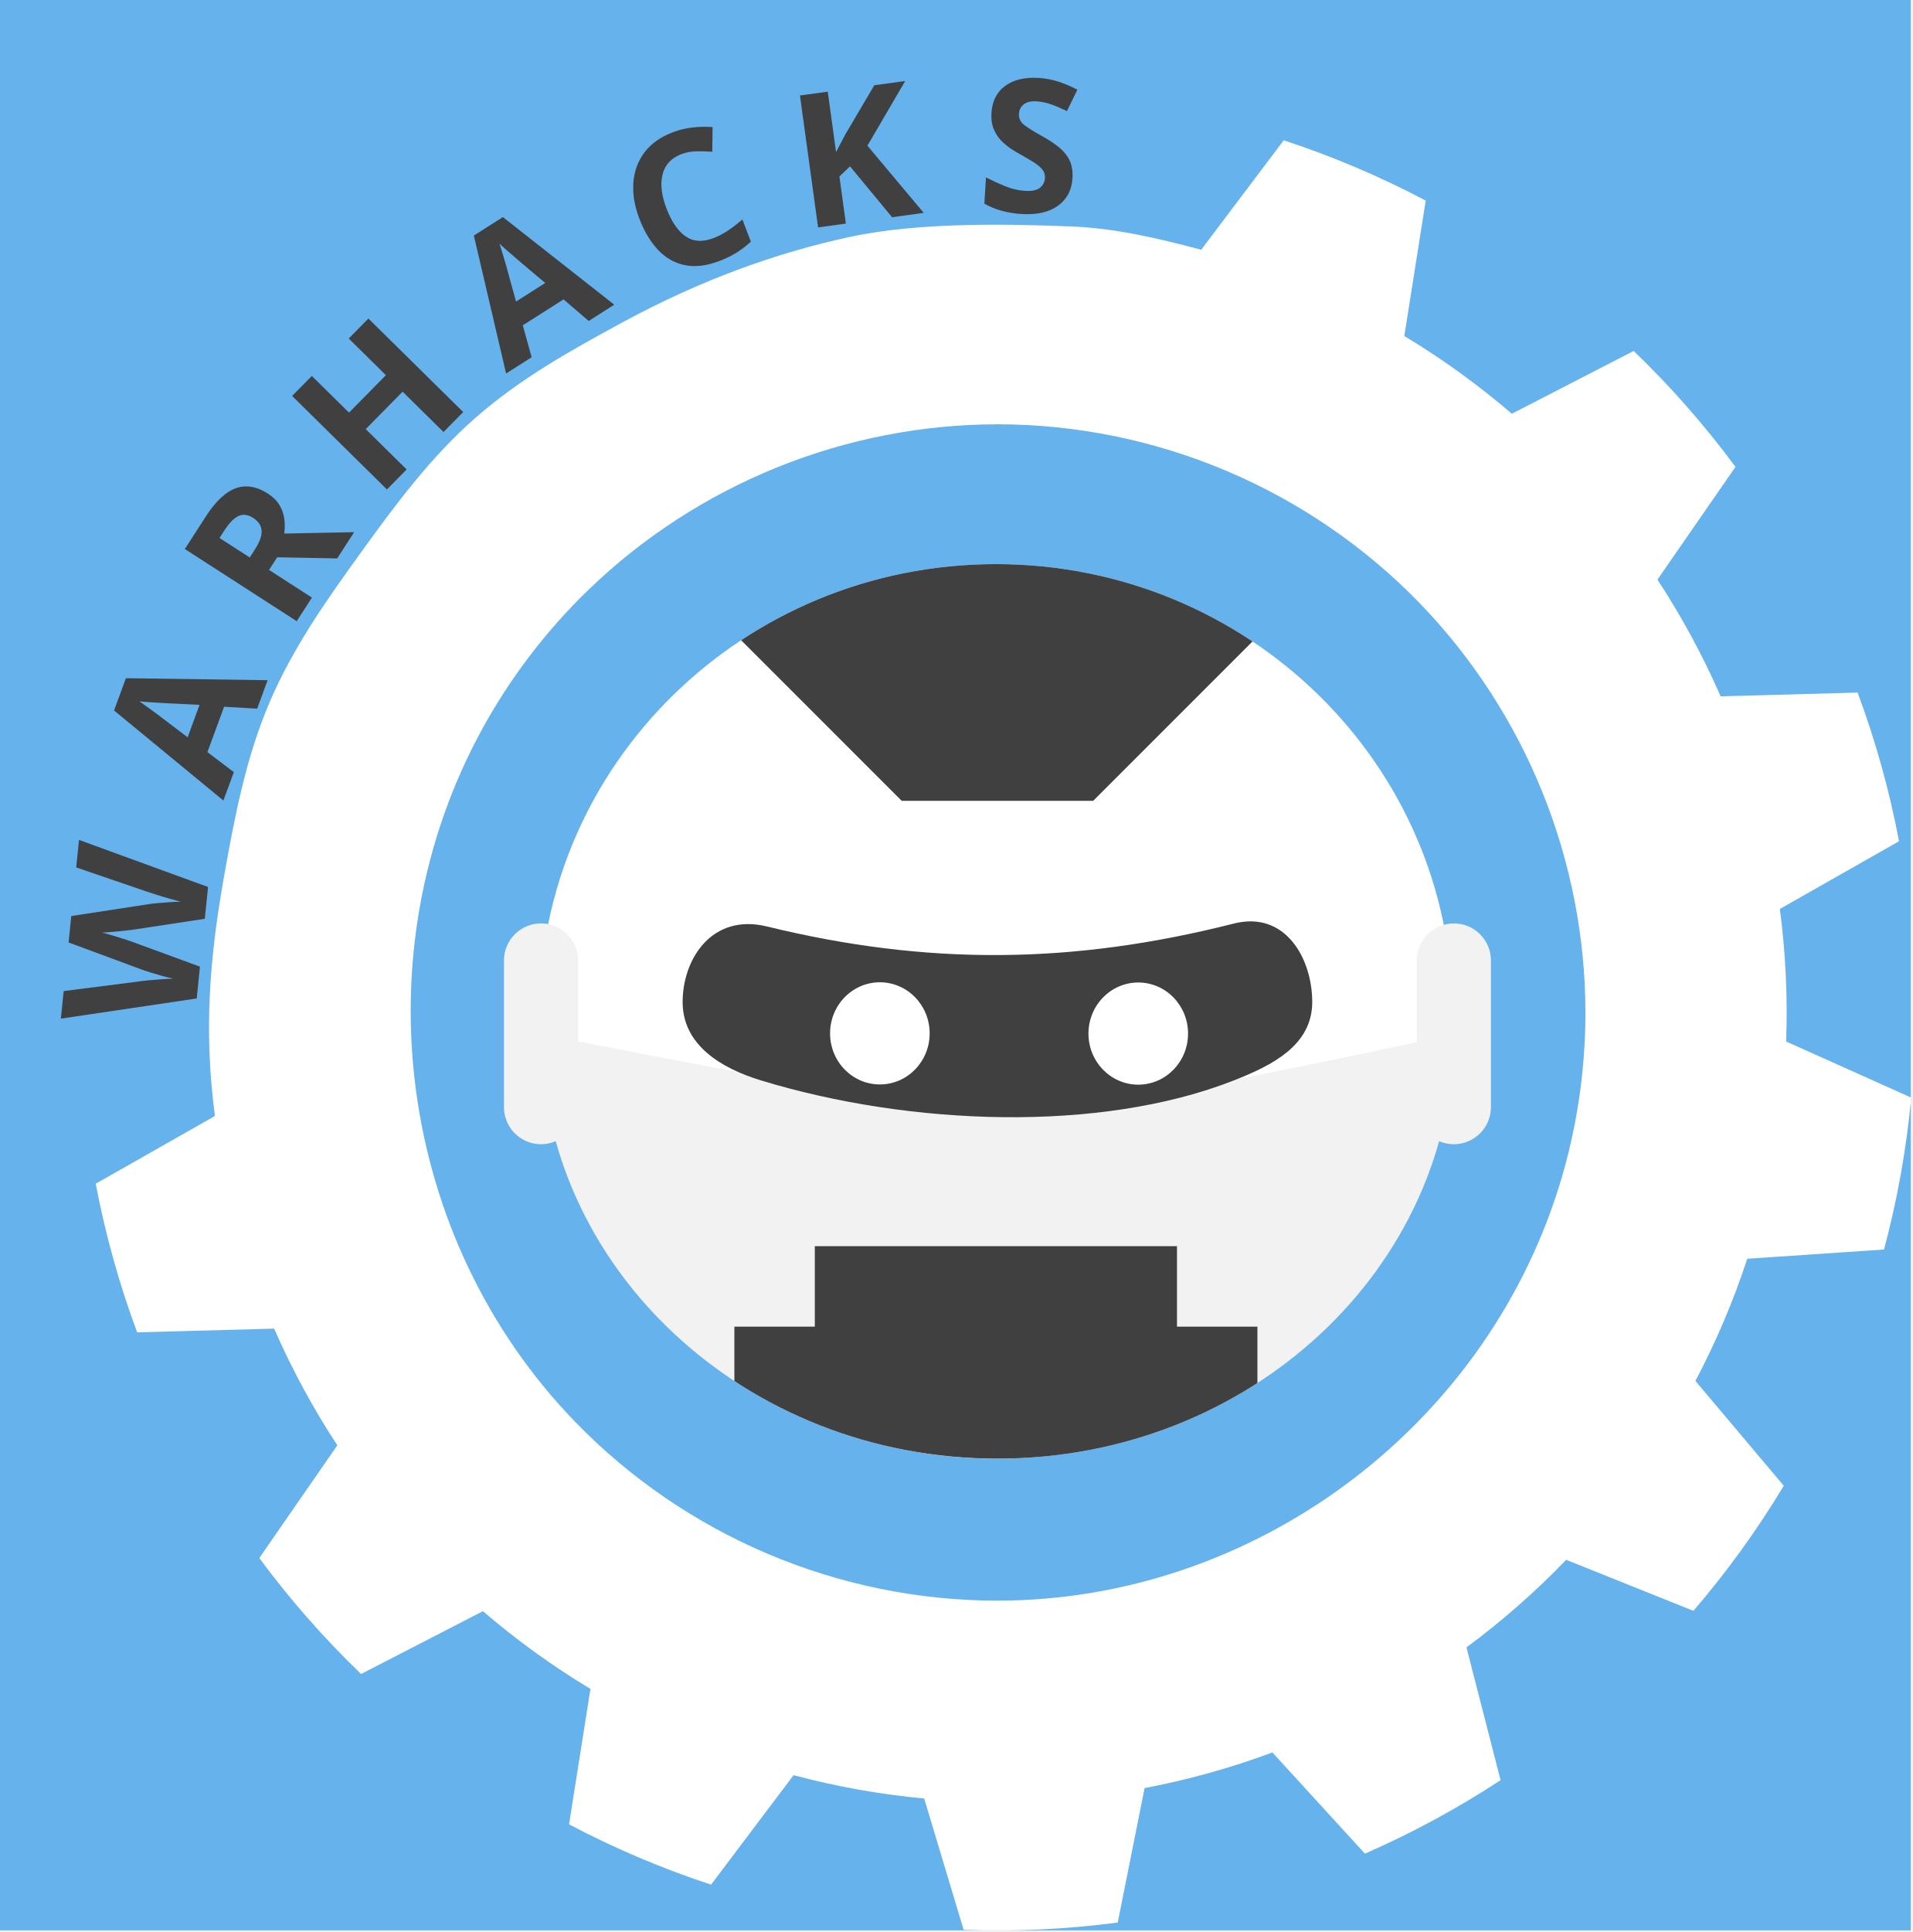
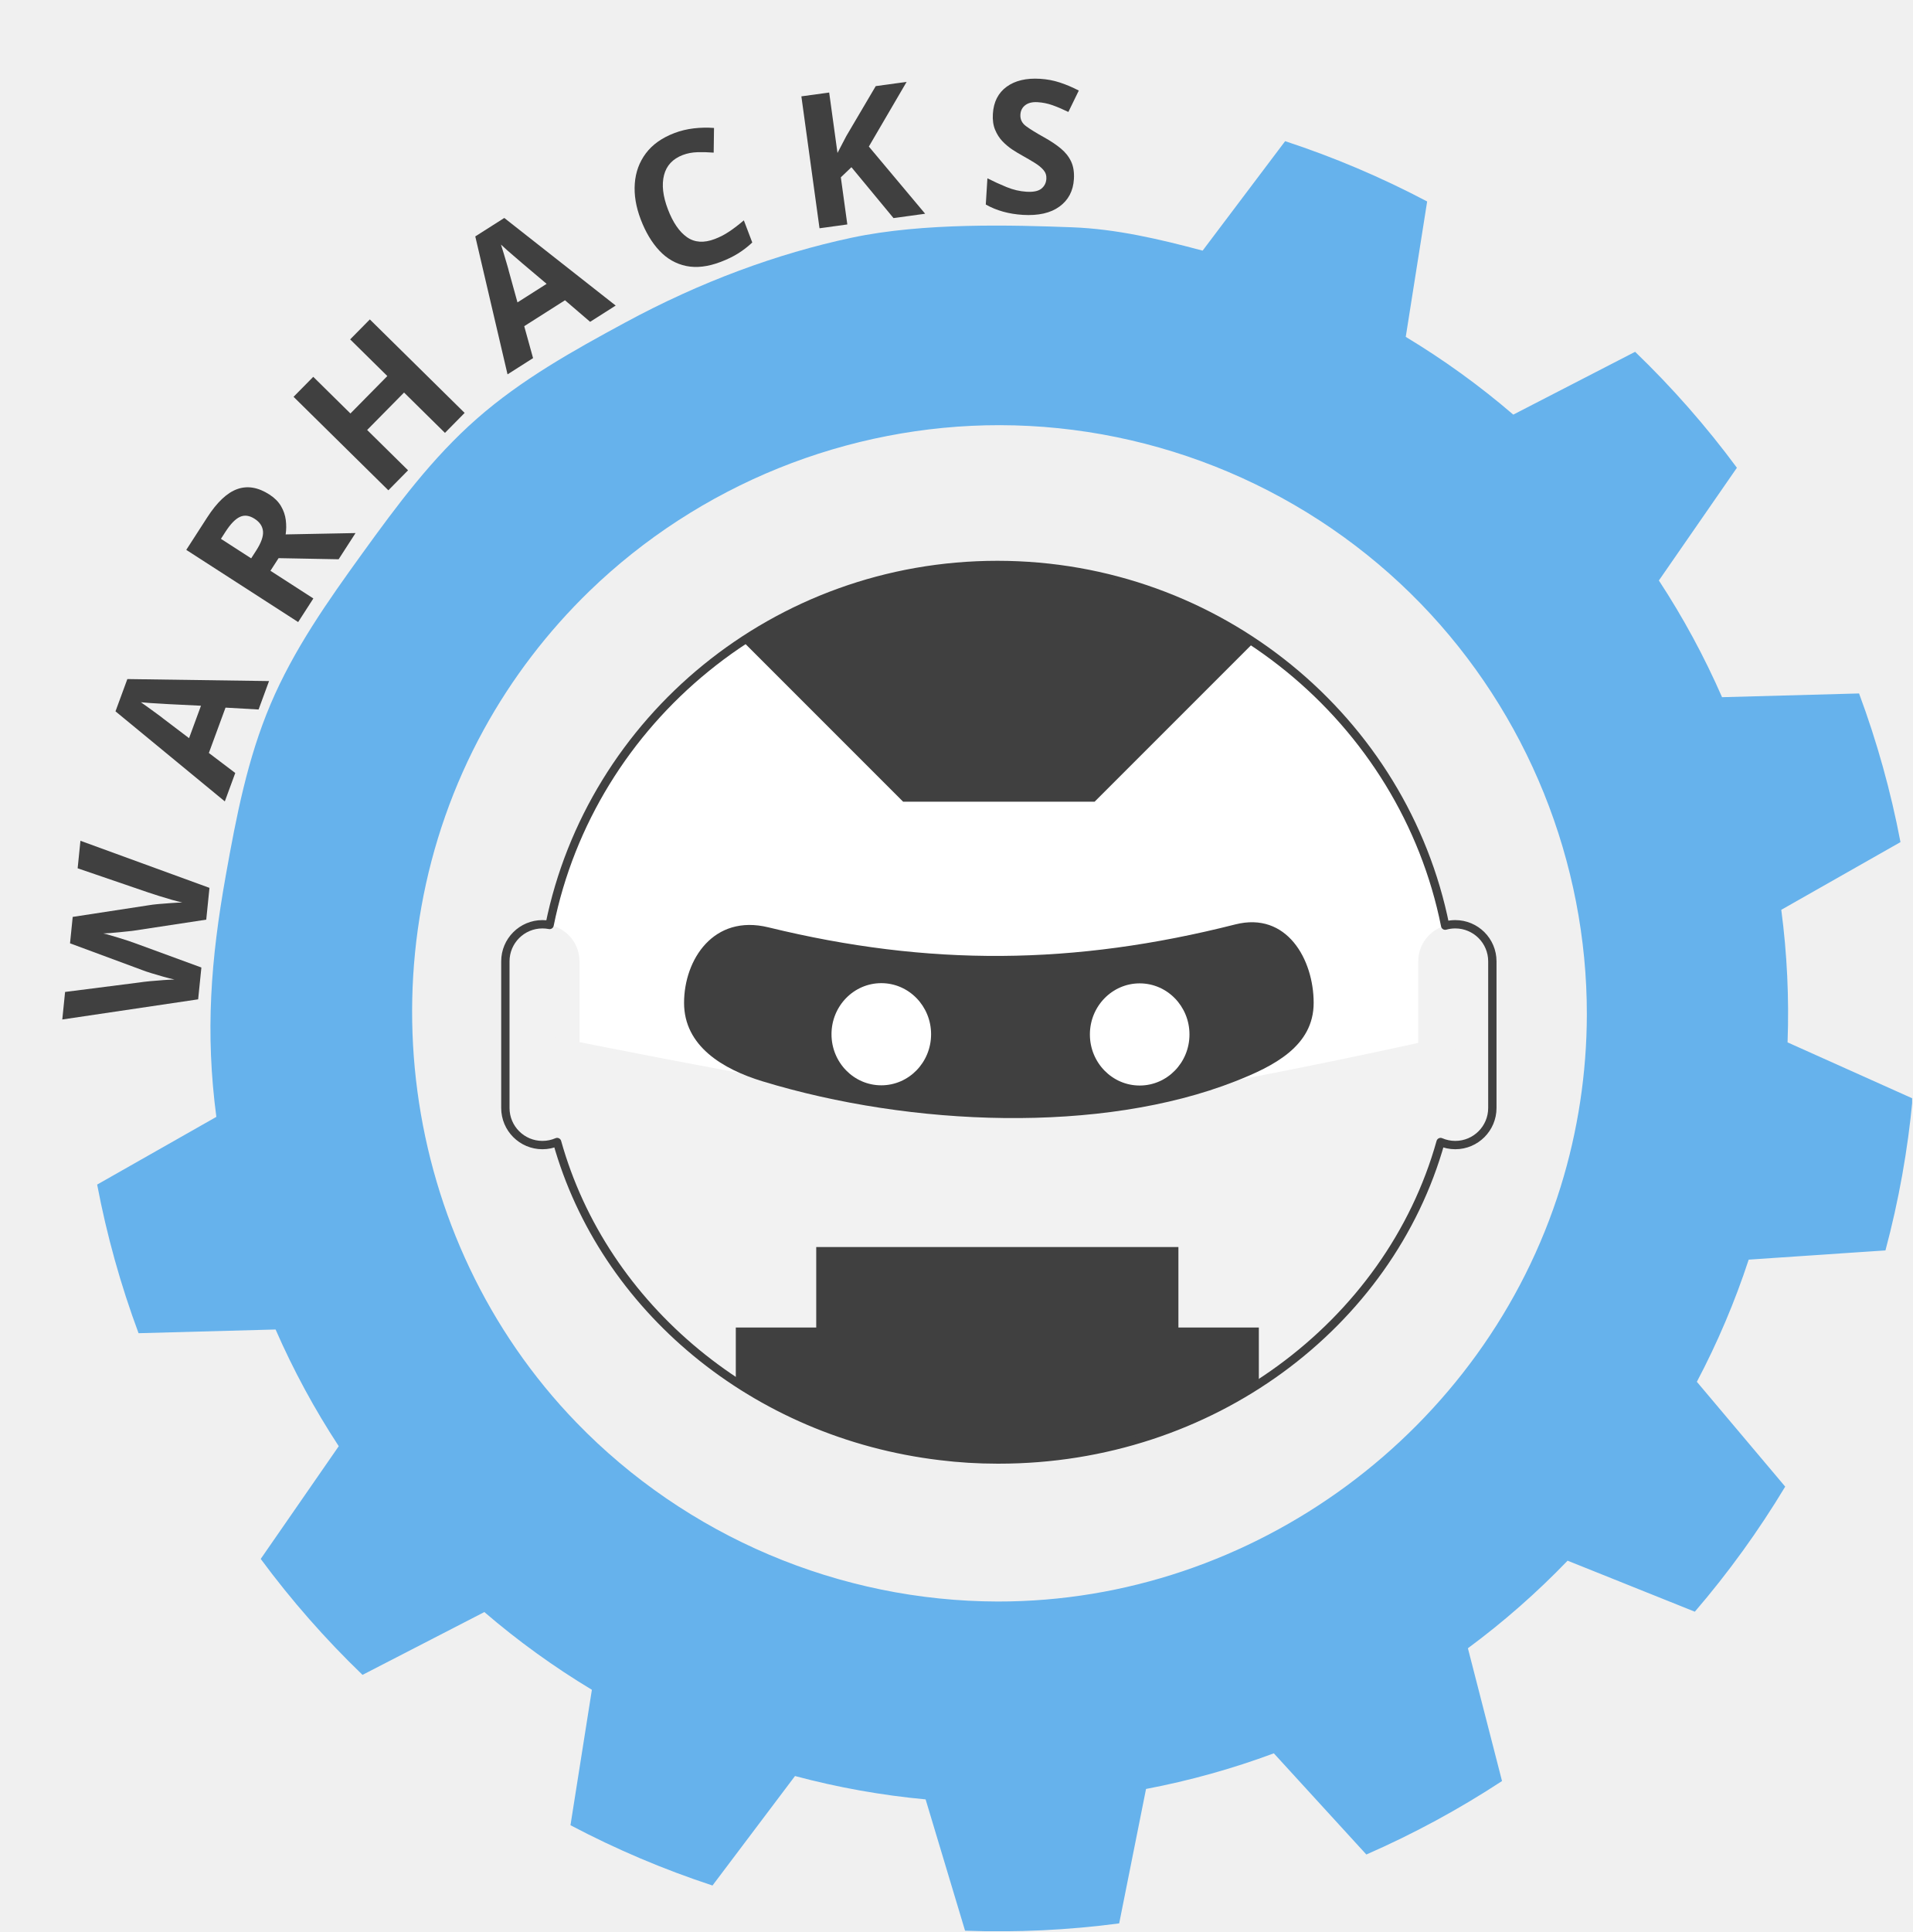
- <svg xmlns="http://www.w3.org/2000/svg" width="100%" height="100%" viewBox="0 0 907 916" version="1.1" xml:space="preserve" style="fill-rule:evenodd;clip-rule:evenodd;stroke-linejoin:round;stroke-miterlimit:1.414;">
-   <g transform="matrix(1,0,0,1,-27,-3227)">
-     <g id="Artboard2" transform="matrix(1,0,0,1,-0.237463,-0.0308341)">
-       <rect x="27.237" y="3227.03" width="906.122" height="915.23" style="fill:#66b2ec;" />
+ <svg xmlns="http://www.w3.org/2000/svg" width="100%" height="100%" viewBox="0 0 907 916" version="1.1" xml:space="preserve" style="fill-rule:evenodd;clip-rule:evenodd;stroke-linecap:round;stroke-linejoin:round;stroke-miterlimit:1.5;">
+   <g transform="matrix(1,0,0,1,-2198,-3231)">
+     <g id="Artboard2" transform="matrix(1,0,0,1,2171.44,4.38022)">
+       <rect x="27.237" y="3227.03" width="906.122" height="915.23" style="fill:none;" />
      <clipPath id="_clip1">
        <rect x="27.237" y="3227.03" width="906.122" height="915.23" />
      </clipPath>
      <g clip-path="url(#_clip1)">
        <g transform="matrix(1,0,0,1,-2873.24,3207.06)">
          <g transform="matrix(1,0,0,1,2873.47,-1946.73)">
-             <path d="M703.132,2061.81C681.525,2050.41 658.996,2040.84 635.785,2033.22L596.651,2085.12C576.353,2079.7 555.673,2074.82 534.714,2074.05C506.969,2073.02 464.299,2071.72 430.184,2079C394.852,2086.54 358.614,2099.83 322.725,2119.26C297.977,2132.66 273.654,2146.2 252.453,2164.82C231.252,2183.43 214.679,2205.8 198.195,2228.61C181.711,2251.42 165.672,2274.17 154.648,2300.14C143.623,2326.11 138.398,2353.46 133.442,2381.16C126.255,2421.33 123.627,2455.74 128.93,2495.82L72.403,2527.92C76.96,2551.92 83.529,2575.49 92.043,2598.39L157.022,2596.63C165.436,2615.88 175.456,2634.39 186.976,2651.96L149.972,2705.4C164.491,2725.05 180.64,2743.44 198.246,2760.38L256.024,2730.6C271.958,2744.29 289.017,2756.62 307.02,2767.45L296.868,2831.66C318.475,2843.06 341.004,2852.62 364.215,2860.25L403.349,2808.34C423.647,2813.77 444.366,2817.47 465.286,2819.42L483.997,2881.68C508.412,2882.57 532.859,2881.41 557.079,2878.21L569.816,2814.47C590.458,2810.55 610.734,2804.9 630.428,2797.58L674.296,2845.55C696.682,2835.76 718.205,2824.11 738.637,2810.72L722.456,2747.76C739.354,2735.27 755.17,2721.38 769.737,2706.24L830.073,2730.43C845.998,2711.9 860.334,2692.06 872.93,2671.13L831.036,2621.43C840.842,2602.85 849.066,2583.47 855.621,2563.51L920.475,2559.12C926.784,2535.52 931.094,2511.43 933.36,2487.1L874.05,2460.5C874.822,2439.5 873.825,2418.48 871.07,2397.65L927.597,2365.55C923.04,2341.55 916.471,2317.97 907.957,2295.07L842.978,2296.84C834.564,2277.59 824.544,2259.08 813.024,2241.51L850.028,2188.06C835.509,2168.42 819.36,2150.03 801.754,2133.09L743.976,2162.87C728.042,2149.18 710.983,2136.85 692.98,2126.01L703.132,2061.81ZM608.945,2190.08C643.177,2204.61 674.365,2225.93 700.24,2252.65C725.197,2278.41 745.035,2309.05 758.469,2342.31C771.904,2375.56 778.917,2411.38 778.864,2447.25C778.823,2474.88 774.654,2502.49 766.464,2528.89C730.559,2644.62 620.768,2725.78 499.485,2725.6C462.293,2725.54 425.288,2717.92 391.055,2703.39C356.823,2688.86 325.635,2667.54 299.76,2640.82C215.38,2553.7 197.493,2418.35 255.801,2312.13C269.1,2287.9 286.064,2265.72 305.914,2246.49C331.681,2221.54 362.32,2201.7 395.572,2188.26C428.823,2174.83 464.644,2167.82 500.515,2167.87C537.707,2167.93 574.712,2175.55 608.945,2190.08Z" style="fill:white;" />
+             <path d="M703.132,2061.81C681.525,2050.41 658.996,2040.84 635.785,2033.22L596.651,2085.12C576.353,2079.7 555.673,2074.82 534.714,2074.05C506.969,2073.02 464.299,2071.72 430.184,2079C394.852,2086.54 358.614,2099.83 322.725,2119.26C297.977,2132.66 273.654,2146.2 252.453,2164.82C231.252,2183.43 214.679,2205.8 198.195,2228.61C181.711,2251.42 165.672,2274.17 154.648,2300.14C143.623,2326.11 138.398,2353.46 133.442,2381.16C126.255,2421.33 123.627,2455.74 128.93,2495.82L72.403,2527.92C76.96,2551.92 83.529,2575.49 92.043,2598.39L157.022,2596.63C165.436,2615.88 175.456,2634.39 186.976,2651.96L149.972,2705.4C164.491,2725.05 180.64,2743.44 198.246,2760.38L256.024,2730.6C271.958,2744.29 289.017,2756.62 307.02,2767.45L296.868,2831.66C318.475,2843.06 341.004,2852.62 364.215,2860.25L403.349,2808.34C423.647,2813.77 444.366,2817.47 465.286,2819.42L483.997,2881.68C508.412,2882.57 532.859,2881.41 557.079,2878.21L569.816,2814.47C590.458,2810.55 610.734,2804.9 630.428,2797.58L674.296,2845.55C696.682,2835.76 718.205,2824.11 738.637,2810.72L722.456,2747.76C739.354,2735.27 755.17,2721.38 769.737,2706.24L830.073,2730.43C845.998,2711.9 860.334,2692.06 872.93,2671.13L831.036,2621.43C840.842,2602.85 849.066,2583.47 855.621,2563.51L920.475,2559.12C926.784,2535.52 931.094,2511.43 933.36,2487.1L874.05,2460.5C874.822,2439.5 873.825,2418.48 871.07,2397.65L927.597,2365.55C923.04,2341.55 916.471,2317.97 907.957,2295.07L842.978,2296.84C834.564,2277.59 824.544,2259.08 813.024,2241.51L850.028,2188.06C835.509,2168.42 819.36,2150.03 801.754,2133.09L743.976,2162.87C728.042,2149.18 710.983,2136.85 692.98,2126.01L703.132,2061.81ZM608.945,2190.08C643.177,2204.61 674.365,2225.93 700.24,2252.65C725.197,2278.41 745.035,2309.05 758.469,2342.31C771.904,2375.56 778.917,2411.38 778.864,2447.25C778.823,2474.88 774.654,2502.49 766.464,2528.89C730.559,2644.62 620.768,2725.78 499.485,2725.6C462.293,2725.54 425.288,2717.92 391.055,2703.39C356.823,2688.86 325.635,2667.54 299.76,2640.82C215.38,2553.7 197.493,2418.35 255.801,2312.13C269.1,2287.9 286.064,2265.72 305.914,2246.49C331.681,2221.54 362.32,2201.7 395.572,2188.26C428.823,2174.83 464.644,2167.82 500.515,2167.87C537.707,2167.93 574.712,2175.55 608.945,2190.08Z" style="fill:rgb(102,178,236);" />
          </g>
          <g transform="matrix(1.44144,0,0,1.44144,-1489.17,-210.602)">
            <g transform="matrix(0.850834,0,0,0.833572,2916.81,-1614.91)">
              <circle cx="536.137" cy="2528.32" r="176.49" style="fill:white;" />
              <clipPath id="_clip2">
                <circle cx="536.137" cy="2528.32" r="176.49" />
              </clipPath>
              <g clip-path="url(#_clip2)">
                <g transform="matrix(1.88044,0,0,2.01082,-405.874,-2369.77)">
                  <path d="M555.044,2315.12L520.953,2282.58L481.582,2282.58L447.491,2315.12L447.491,2362.01L481.582,2394.55L520.953,2394.55L555.044,2362.01L555.044,2315.12Z" style="fill:rgb(64,64,64);" />
                </g>
              </g>
            </g>
-             <g transform="matrix(0.79383,0,0,1,2980.86,-1930.79)">
+             <g transform="matrix(0.79383,0,0,1,2680.53,-1930.79)">
              <path d="M699.112,2406.67C699.112,2399.94 692.229,2394.48 683.752,2394.48C675.275,2394.48 668.393,2399.94 668.393,2406.67L668.393,2454.91C668.393,2461.64 675.275,2467.11 683.752,2467.11C692.229,2467.11 699.112,2461.64 699.112,2454.91L699.112,2406.67Z" style="fill:rgb(242,242,242);" />
            </g>
-             <g transform="matrix(0.79383,0,0,1,2680.53,-1930.79)">
+             <g transform="matrix(0.79383,0,0,1,2980.86,-1930.79)">
              <path d="M699.112,2406.67C699.112,2399.94 692.229,2394.48 683.752,2394.48C675.275,2394.48 668.393,2399.94 668.393,2406.67L668.393,2454.91C668.393,2461.64 675.275,2467.11 683.752,2467.11C692.229,2467.11 699.112,2461.64 699.112,2454.91L699.112,2406.67Z" style="fill:rgb(242,242,242);" />
            </g>
            <g transform="matrix(0.850834,0,0,0.791767,2917.31,-1501.84)">
              <path d="M359.646,2528.32C359.646,2625.79 438.664,2704.8 536.137,2704.8C633.61,2704.8 712.627,2625.79 712.627,2528.32C712.627,2528.32 574.901,2562.06 536.137,2560.35C497.372,2558.64 359.646,2528.32 359.646,2528.32Z" style="fill:rgb(242,242,242);" />
              <clipPath id="_clip3">
                <path d="M359.646,2528.32C359.646,2625.79 438.664,2704.8 536.137,2704.8C633.61,2704.8 712.627,2625.79 712.627,2528.32C712.627,2528.32 574.901,2562.06 536.137,2560.35C497.372,2558.64 359.646,2528.32 359.646,2528.32Z" />
              </clipPath>
              <g clip-path="url(#_clip3)">
                <g transform="matrix(1.88044,0,0,2.11699,-407.059,-2215.65)">
                  <path d="M555.044,2298.37L538.506,2298.37L538.506,2282.58L464.029,2282.58L464.029,2298.37L447.491,2298.37L447.491,2378.77L464.029,2378.77L464.029,2394.55L538.506,2394.55L538.506,2378.77L555.044,2378.77L555.044,2298.37Z" style="fill:rgb(64,64,64);" />
                </g>
              </g>
+             </g>
+             <g transform="matrix(0.693753,0,0,0.693753,2265.73,-2081.82)">
+               <path d="M1383.69,3669.51C1403.36,3572.25 1491,3498.83 1596.01,3498.83C1701.14,3498.83 1788.87,3572.41 1808.4,3669.84C1809.93,3669.41 1811.53,3669.18 1813.19,3669.18C1822.89,3669.18 1830.77,3677.05 1830.77,3686.75L1830.77,3756.29C1830.77,3765.99 1822.89,3773.87 1813.19,3773.87C1810.72,3773.87 1808.36,3773.35 1806.22,3772.43C1781.99,3859.02 1697.38,3922.95 1596.74,3922.95L1596.46,3922.95L1596.01,3922.95C1586.85,3922.95 1577.83,3922.39 1568.97,3921.3C1480.8,3910.79 1409.23,3850.93 1387.26,3772.43C1385.12,3773.35 1382.77,3773.87 1380.29,3773.87C1370.59,3773.87 1362.71,3765.99 1362.71,3756.29L1362.71,3686.75C1362.71,3677.05 1370.59,3669.18 1380.29,3669.18C1381.45,3669.18 1382.59,3669.29 1383.69,3669.51Z" style="fill:none;stroke:rgb(64,64,64);stroke-width:3.95px;" />
            </g>
            <g transform="matrix(1.2342,0,0,1,2752.5,-1931.39)">
              <path d="M587.056,2420.93C587.056,2406.69 579.929,2390.81 566.149,2395.13C523.207,2408.57 484.506,2408.99 441.683,2396.08C427.095,2391.69 419.225,2406.69 419.225,2420.93C419.225,2435.17 429.597,2442.77 440.133,2446.73C479.811,2461.65 530.464,2464.03 566.149,2446.73C576.4,2441.77 587.056,2435.17 587.056,2420.93Z" style="fill:rgb(64,64,64);" />
            </g>
            <g transform="matrix(1.04315,0,0,1.04315,2860.98,-2064.28)">
              <ellipse cx="454.216" cy="2458.07" rx="15.704" ry="16.106" style="fill:white;" />
            </g>
            <g transform="matrix(1.04315,0,0,1.04315,2945.99,-2064.21)">
              <ellipse cx="454.216" cy="2458.07" rx="15.704" ry="16.106" style="fill:white;" />
            </g>
          </g>
          <g transform="matrix(1.03839,0.0771936,-0.0771936,1.03839,3046.18,-2005)">
            <g transform="matrix(0.0270521,-0.999634,1.00338,0.0271535,-2296.22,2473.62)">
              <text x="127.27px" y="2411.89px" style="font-family:'Futura-Bold', 'Futura', sans-serif;font-weight:700;font-size:84.592px;fill:rgb(64,64,64);">W</text>
            </g>
            <g transform="matrix(0.274439,-0.961604,0.96521,0.275468,-2128.93,1798.57)">
              <text x="133.111px" y="2305.73px" style="font-family:'Futura-Bold', 'Futura', sans-serif;font-weight:700;font-size:84.592px;fill:rgb(64,64,64);">A</text>
            </g>
            <g transform="matrix(0.478222,-0.878239,0.881532,0.480015,-1882.71,1296.43)">
              <text x="156.728px" y="2228.49px" style="font-family:'Futura-Bold', 'Futura', sans-serif;font-weight:700;font-size:84.592px;fill:rgb(64,64,64);">R</text>
            </g>
            <g transform="matrix(0.64737,-0.762176,0.765034,0.649798,-1588.41,904.404)">
              <text x="191.96px" y="2164.74px" style="font-family:'Futura-Bold', 'Futura', sans-serif;font-weight:700;font-size:84.592px;fill:rgb(64,64,64);">H</text>
            </g>
            <g transform="matrix(0.801699,-0.597728,0.599969,0.804706,-1212.3,558.266)">
              <text x="247.109px" y="2102.27px" style="font-family:'Futura-Bold', 'Futura', sans-serif;font-weight:700;font-size:84.592px;fill:rgb(64,64,64);">A</text>
            </g>
            <g transform="matrix(0.905542,-0.424256,0.425847,0.908938,-846.548,319.133)">
              <text x="310.738px" y="2056.84px" style="font-family:'Futura-Bold', 'Futura', sans-serif;font-weight:700;font-size:84.592px;fill:rgb(64,64,64);">C</text>
            </g>
            <g transform="matrix(0.977842,-0.209344,0.210129,0.981509,-417.587,116.284)">
              <text x="376.43px" y="2026.99px" style="font-family:'Futura-Bold', 'Futura', sans-serif;font-weight:700;font-size:84.592px;fill:rgb(64,64,64);">K</text>
            </g>
            <g transform="matrix(0.999923,-0.0124206,0.0124672,1.00367,-25.0472,-1.74063)">
              <text x="454.736px" y="2011.87px" style="font-family:'Futura-Bold', 'Futura', sans-serif;font-weight:700;font-size:84.592px;fill:rgb(64,64,64);">S</text>
            </g>
          </g>
        </g>
      </g>
    </g>
  </g>
</svg>
